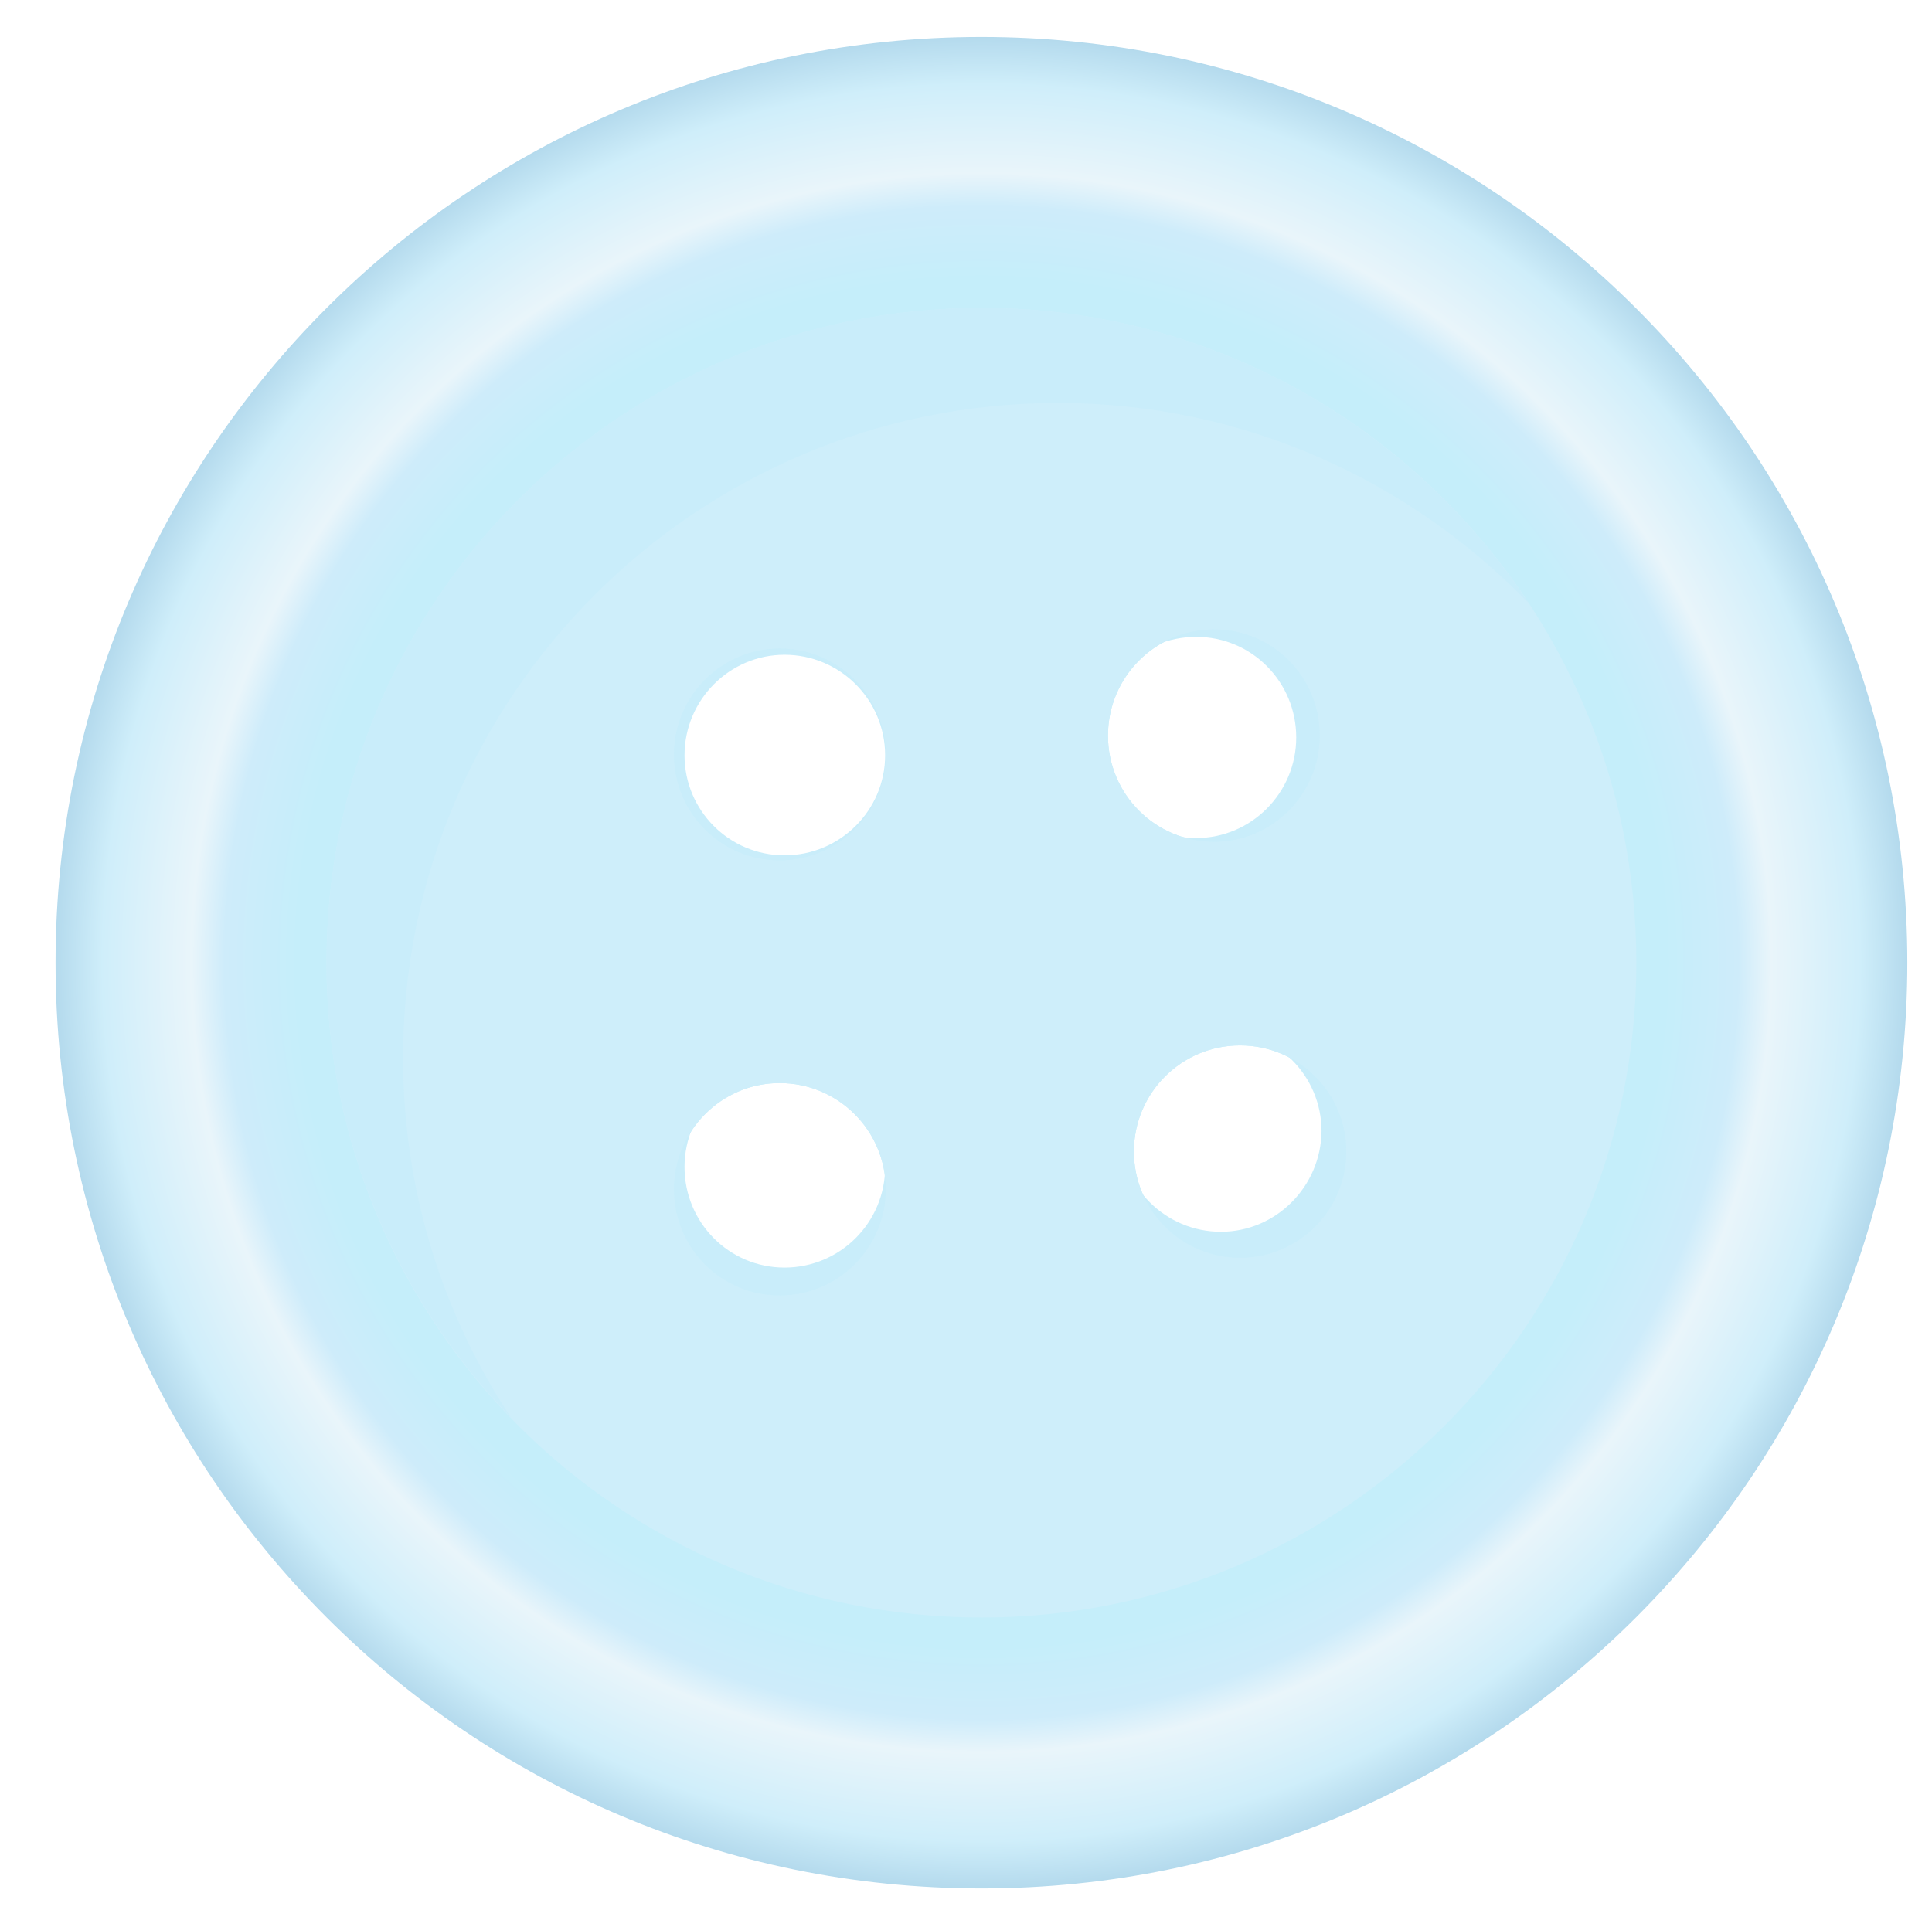
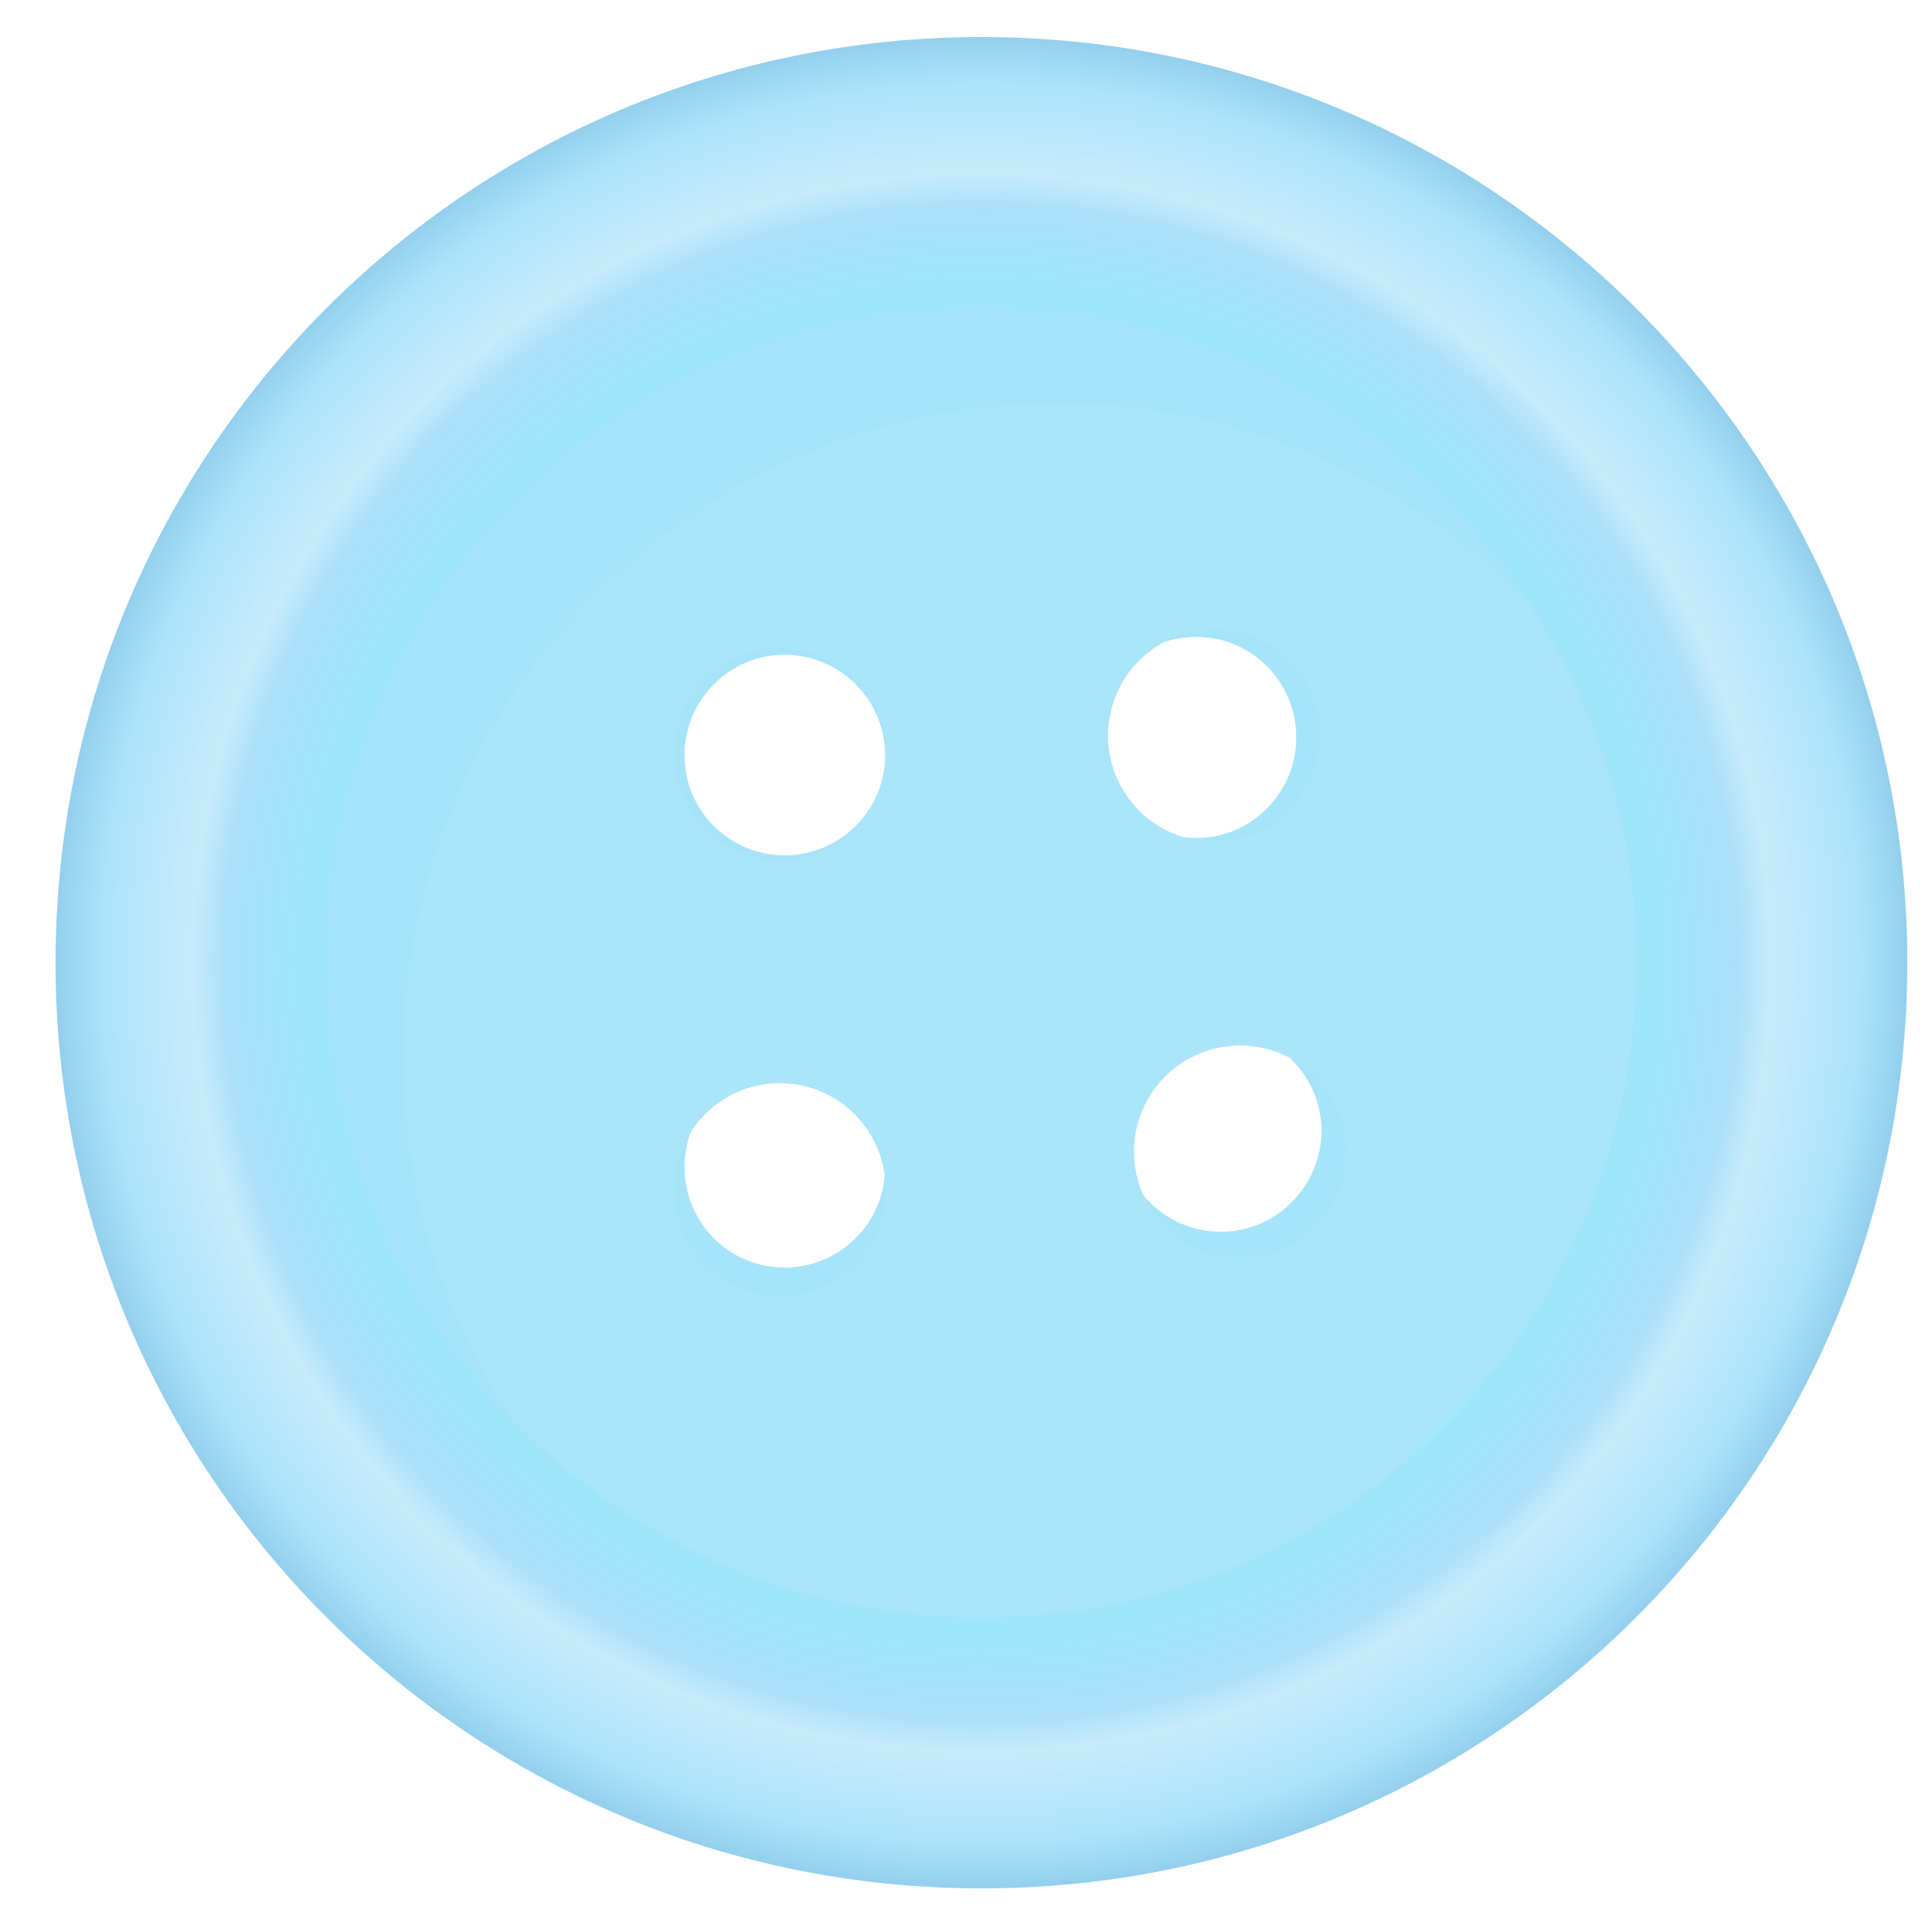
<svg xmlns="http://www.w3.org/2000/svg" version="1.1" id="Layer_1" x="0px" y="0px" viewBox="0 0 313 311" style="enable-background:new 0 0 313 311;" xml:space="preserve">
  <style type="text/css">
- 	.st0{fill:#C9EDFA;}
+ 	.st0{fill:#A6E4FA;}
	.st1{fill:url(#SVGID_1_);}
- 	.st2{fill:#CEEEFA;}
+ 	.st2{fill:#ABE5FA;}
</style>
  <g>
-     <path class="st0" d="M158.1,53.8c-55.5,0-100.5,45-100.5,100.5s45,100.5,100.5,100.5c55.5,0,100.5-45,100.5-100.5   S213.6,53.8,158.1,53.8z M127.1,205.4c-9,0-16.2-7.3-16.2-16.3c0-9,7.3-16.3,16.2-16.3c9,0,16.3,7.3,16.3,16.3   C143.4,198.1,136.1,205.4,127.1,205.4z M127.1,138.6c-9,0-16.2-7.3-16.2-16.2c0-9,7.3-16.3,16.2-16.3c9,0,16.3,7.3,16.3,16.3   C143.4,131.3,136.1,138.6,127.1,138.6z M193.8,103.2c9,0,16.2,7.3,16.2,16.3s-7.3,16.3-16.2,16.3c-9,0-16.3-7.3-16.3-16.3   S184.7,103.2,193.8,103.2z M197.8,199.6c-9,0-16.3-7.3-16.3-16.3c0-9,7.3-16.3,16.3-16.3s16.3,7.3,16.3,16.3   C214,192.3,206.7,199.6,197.8,199.6z" />
-     <radialGradient id="SVGID_1_" cx="159" cy="156" r="150.013" gradientUnits="userSpaceOnUse">
-       <stop offset="0.738" style="stop-color:#C5EEFA" />
-       <stop offset="0.817" style="stop-color:#CEECFA" />
-       <stop offset="0.853" style="stop-color:#E9F5FA" />
-       <stop offset="0.949" style="stop-color:#CFEEFA" />
-       <stop offset="1" style="stop-color:#B4DAED" />
+     <path class="st0" d="M158.1,53.8c-55.5,0-100.5,45-100.5,100.5s45,100.5,100.5,100.5s100.5-45,100.5-100.5S213.6,53.8,158.1,53.8z    M127.1,205.4c-9,0-16.2-7.3-16.2-16.3s7.3-16.3,16.2-16.3c9,0,16.3,7.3,16.3,16.3C143.4,198.1,136.1,205.4,127.1,205.4z    M127.1,138.6c-9,0-16.2-7.3-16.2-16.2c0-9,7.3-16.3,16.2-16.3c9,0,16.3,7.3,16.3,16.3C143.4,131.3,136.1,138.6,127.1,138.6z    M193.8,103.2c9,0,16.2,7.3,16.2,16.3s-7.3,16.3-16.2,16.3c-9,0-16.3-7.3-16.3-16.3S184.7,103.2,193.8,103.2z M197.8,199.6   c-9,0-16.3-7.3-16.3-16.3s7.3-16.3,16.3-16.3s16.3,7.3,16.3,16.3C214,192.3,206.7,199.6,197.8,199.6z" />
+     <radialGradient id="SVGID_1_" cx="159" cy="156" r="150" gradientTransform="matrix(1 0 0 -1 0 312)" gradientUnits="userSpaceOnUse">
+       <stop offset="0.738" style="stop-color:#A0E6FA" />
+       <stop offset="0.817" style="stop-color:#ABE1FA" />
+       <stop offset="0.853" style="stop-color:#C6EAFA" />
+       <stop offset="0.949" style="stop-color:#ACE4FA" />
+       <stop offset="1" style="stop-color:#93CFED" />
    </radialGradient>
-     <path class="st1" d="M159,6C76.1,6,9,73.1,9,156s67.1,150,150,150c82.9,0,150-67.2,150-150S241.8,6,159,6z M200.9,203.8   c-9.5,0-17.2-7.7-17.2-17.2c0-9.5,7.7-17.2,17.2-17.2s17.2,7.7,17.2,17.2C218.1,196.1,210.4,203.8,200.9,203.8z M179.5,119.2   c0-9.5,7.7-17.2,17.2-17.2c9.5,0,17.1,7.7,17.1,17.2c0,9.5-7.7,17.2-17.1,17.2C187.1,136.4,179.5,128.7,179.5,119.2z M109.2,192.7   c0-9.5,7.7-17.2,17.1-17.2c9.5,0,17.2,7.7,17.2,17.2c0,9.5-7.7,17.2-17.2,17.2C116.8,209.9,109.2,202.2,109.2,192.7z M126.3,139.4   c-9.5,0-17.1-7.7-17.1-17.1c0-9.5,7.7-17.2,17.1-17.2c9.5,0,17.2,7.7,17.2,17.2C143.5,131.7,135.8,139.4,126.3,139.4z" />
-     <path class="st2" d="M159,49.9C100.4,49.9,52.9,97.4,52.9,156S100.4,262.1,159,262.1c58.6,0,106.1-47.5,106.1-106.1   S217.6,49.9,159,49.9z M126.3,209.9c-9.5,0-17.1-7.7-17.1-17.2c0-9.5,7.7-17.2,17.1-17.2c9.5,0,17.2,7.7,17.2,17.2   C143.5,202.2,135.8,209.9,126.3,209.9z M126.3,139.4c-9.5,0-17.1-7.7-17.1-17.1c0-9.5,7.7-17.2,17.1-17.2c9.5,0,17.2,7.7,17.2,17.2   C143.5,131.7,135.8,139.4,126.3,139.4z M196.7,102c9.5,0,17.1,7.7,17.1,17.2c0,9.5-7.7,17.2-17.1,17.2c-9.5,0-17.2-7.7-17.2-17.2   C179.5,109.7,187.1,102,196.7,102z M200.9,203.8c-9.5,0-17.2-7.7-17.2-17.2c0-9.5,7.7-17.2,17.2-17.2s17.2,7.7,17.2,17.2   C218.1,196.1,210.4,203.8,200.9,203.8z" />
+     <path class="st1" d="M159,6C76.1,6,9,73.1,9,156s67.1,150,150,150s150-67.2,150-150S241.8,6,159,6z M200.9,203.8   c-9.5,0-17.2-7.7-17.2-17.2s7.7-17.2,17.2-17.2s17.2,7.7,17.2,17.2C218.1,196.1,210.4,203.8,200.9,203.8z M179.5,119.2   c0-9.5,7.7-17.2,17.2-17.2s17.1,7.7,17.1,17.2s-7.7,17.2-17.1,17.2C187.1,136.4,179.5,128.7,179.5,119.2z M109.2,192.7   c0-9.5,7.7-17.2,17.1-17.2c9.5,0,17.2,7.7,17.2,17.2s-7.7,17.2-17.2,17.2S109.2,202.2,109.2,192.7z M126.3,139.4   c-9.5,0-17.1-7.7-17.1-17.1c0-9.5,7.7-17.2,17.1-17.2c9.5,0,17.2,7.7,17.2,17.2C143.5,131.7,135.8,139.4,126.3,139.4z" />
+     <path class="st2" d="M159,49.9C100.4,49.9,52.9,97.4,52.9,156S100.4,262.1,159,262.1S265.1,214.6,265.1,156S217.6,49.9,159,49.9z    M126.3,209.9c-9.5,0-17.1-7.7-17.1-17.2s7.7-17.2,17.1-17.2c9.5,0,17.2,7.7,17.2,17.2S135.8,209.9,126.3,209.9z M126.3,139.4   c-9.5,0-17.1-7.7-17.1-17.1c0-9.5,7.7-17.2,17.1-17.2c9.5,0,17.2,7.7,17.2,17.2C143.5,131.7,135.8,139.4,126.3,139.4z M196.7,102   c9.5,0,17.1,7.7,17.1,17.2s-7.7,17.2-17.1,17.2c-9.5,0-17.2-7.7-17.2-17.2S187.1,102,196.7,102z M200.9,203.8   c-9.5,0-17.2-7.7-17.2-17.2s7.7-17.2,17.2-17.2s17.2,7.7,17.2,17.2C218.1,196.1,210.4,203.8,200.9,203.8z" />
    <path class="st0" d="M65.3,171.4c0-58.6,47.5-106.1,106.1-106.1c30,0,57,12.5,76.3,32.5c-19-28.8-51.6-47.9-88.7-47.9   C100.4,49.9,52.9,97.4,52.9,156c0,28.6,11.4,54.5,29.8,73.6C71.7,212.9,65.3,192.9,65.3,171.4z" />
  </g>
</svg>
